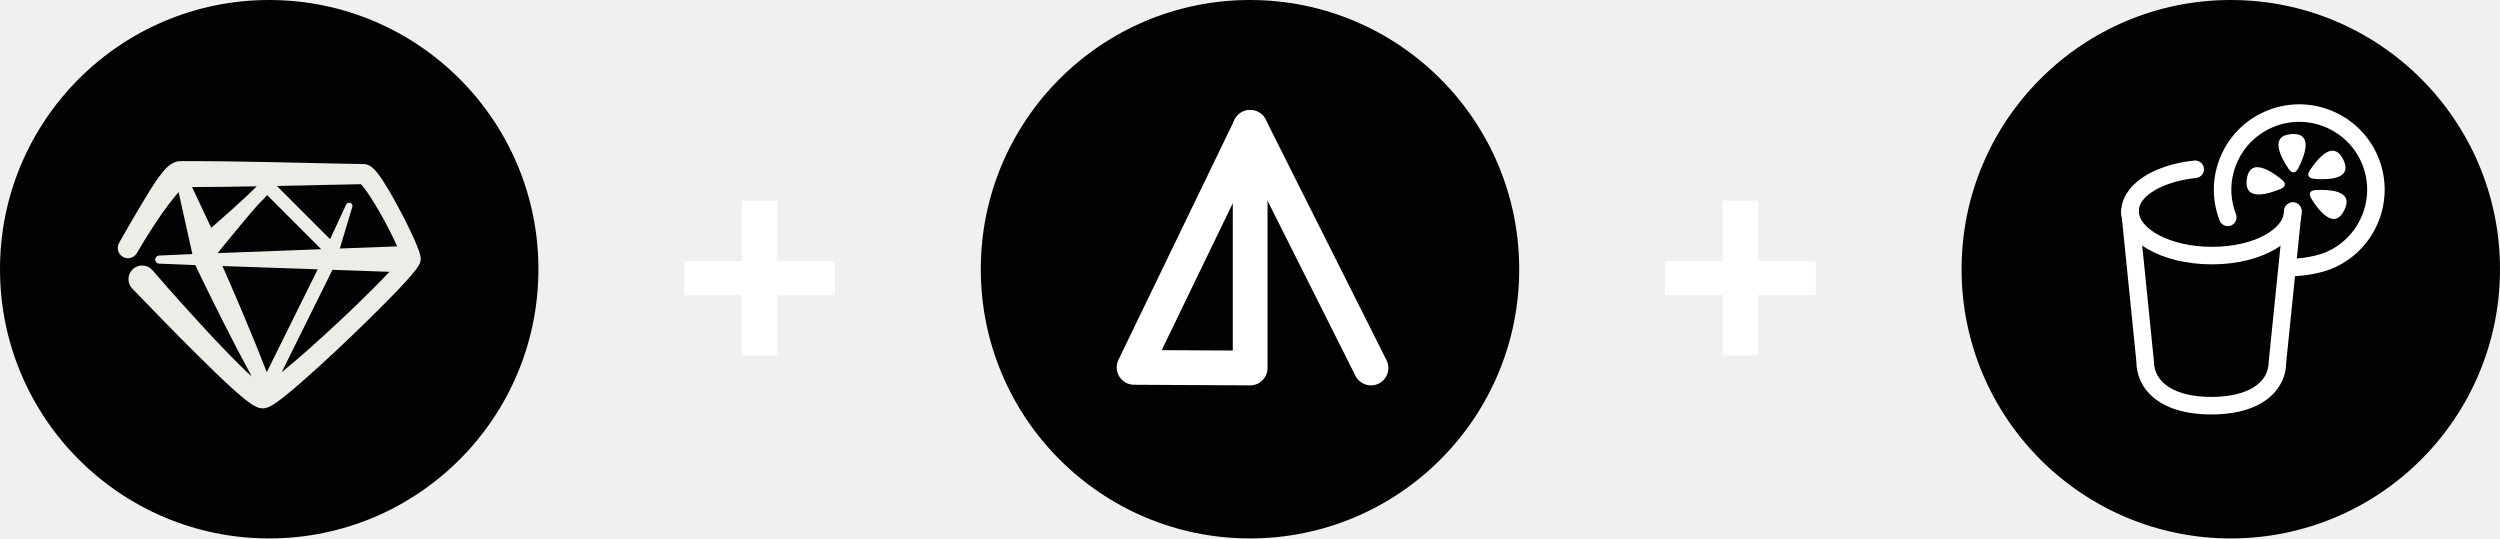
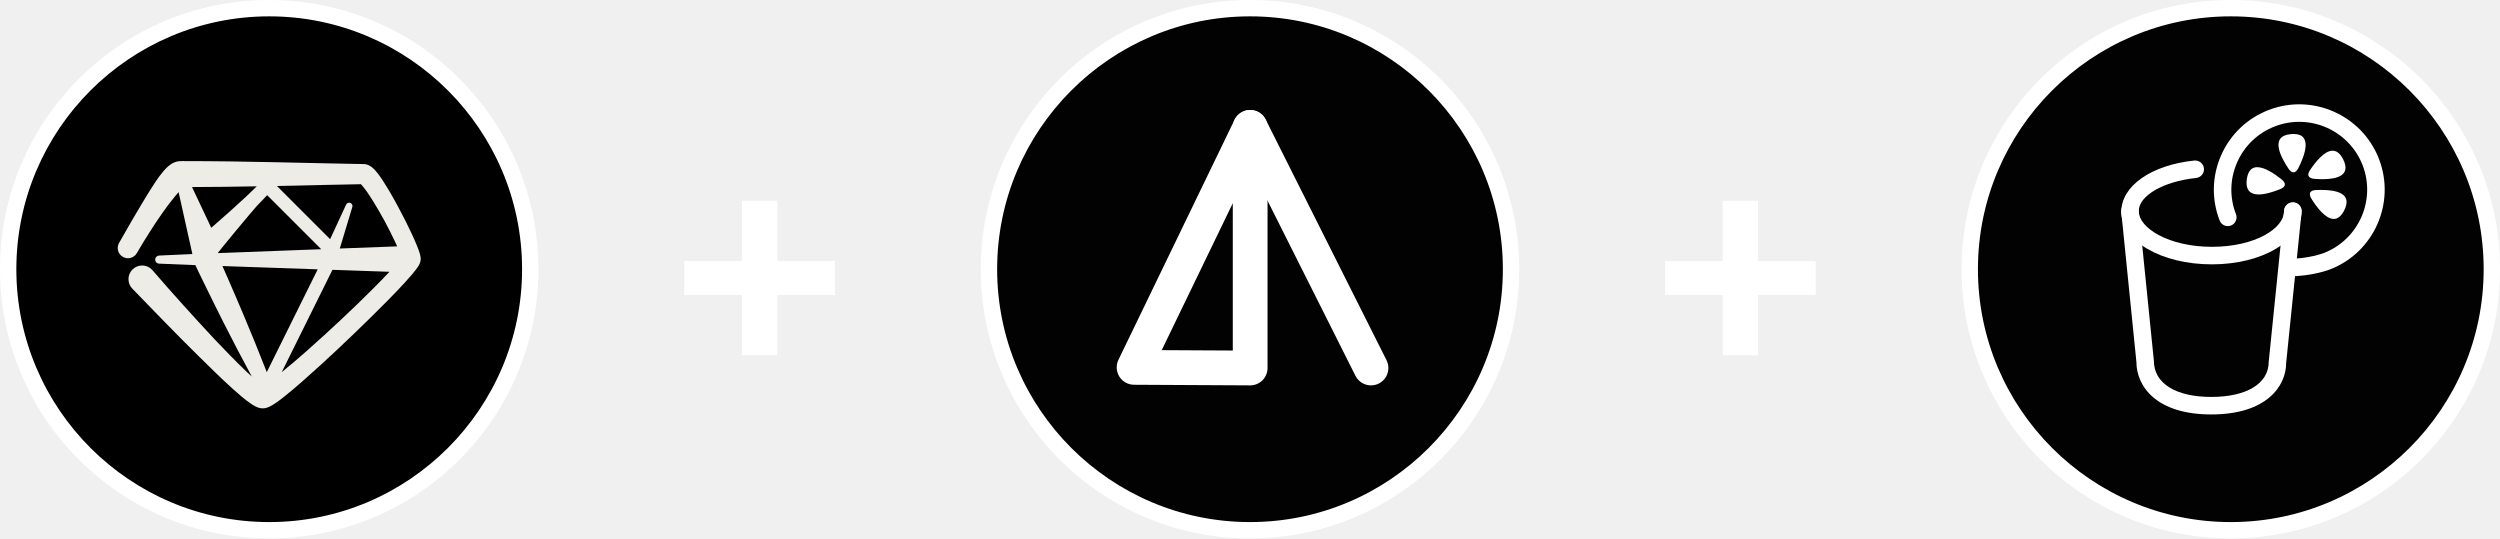
- <svg xmlns="http://www.w3.org/2000/svg" version="1.1" id="Layer_1" x="0px" y="0px" width="305.876px" height="65.876px" viewBox="0 0 305.876 65.876" enable-background="new 0 0 305.876 65.876" xml:space="preserve">
+ <svg xmlns="http://www.w3.org/2000/svg" version="1.1" id="Layer_1" x="0px" y="0px" width="305.875px" height="65.875px" viewBox="0 0 305.875 65.875" enable-background="new 0 0 305.875 65.875" xml:space="preserve">
  <g>
    <path fill="#FFFFFF" d="M90.775,36.097h-7.052V31.93h7.052v-7.372h4.327v7.372h7.052v4.167h-7.052v7.372h-4.327V36.097z" />
  </g>
  <g>
    <path fill="#FFFFFF" d="M210.775,36.097h-7.052V31.93h7.052v-7.372h4.327v7.372h7.052v4.167h-7.052v7.372h-4.327V36.097z" />
  </g>
  <g>
-     <circle fill="#020202" cx="32.938" cy="32.938" r="32.938" />
-     <path fill="#EDECE6" d="M51.468,31.593l-0.005-0.082c-0.009-0.067-0.018-0.129-0.027-0.178c-0.02-0.103-0.041-0.186-0.062-0.262   c-0.043-0.154-0.086-0.287-0.132-0.416c-0.091-0.255-0.185-0.49-0.28-0.724c-0.191-0.465-0.391-0.911-0.6-1.354   c-0.412-0.885-0.846-1.749-1.299-2.606c-0.447-0.859-0.91-1.711-1.406-2.556c-0.249-0.423-0.508-0.843-0.783-1.266   c-0.281-0.425-0.553-0.84-0.961-1.3c-0.107-0.116-0.22-0.236-0.395-0.378c-0.091-0.07-0.191-0.148-0.367-0.236   c-0.084-0.04-0.203-0.092-0.355-0.127c-0.042-0.009-0.084-0.017-0.127-0.021c-0.049-0.006-0.102-0.011-0.154-0.012l-0.069-0.002   l-0.716-0.015l-1.426-0.027l-2.857-0.058l-5.709-0.125c-3.809-0.082-7.616-0.137-11.423-0.138l-0.178,0.004H22.09l-0.104,0.005   l-0.043,0.001c-0.278,0.026-0.373,0.067-0.49,0.103c-0.43,0.16-0.591,0.307-0.764,0.433c-0.317,0.254-0.506,0.478-0.698,0.693   c-0.365,0.434-0.664,0.846-0.949,1.265c-0.56,0.839-1.062,1.673-1.563,2.505c-0.49,0.837-0.996,1.657-1.474,2.492l-1.435,2.509   c-0.343,0.601-0.136,1.364,0.463,1.709c0.6,0.344,1.367,0.138,1.712-0.463l0.002-0.006c0.464-0.808,0.963-1.617,1.467-2.41   c0.51-0.791,1.007-1.589,1.552-2.351c0.534-0.765,1.092-1.513,1.669-2.203c0.139-0.166,0.278-0.333,0.416-0.49l1.636,7.344   l0.051,0.233l-4.071,0.183c-0.258,0.011-0.47,0.217-0.478,0.478c-0.009,0.274,0.205,0.505,0.479,0.513l4.442,0.182   c0.088,0.216,0.188,0.431,0.293,0.641l1.042,2.139c0.689,1.429,1.409,2.844,2.116,4.265c1.118,2.208,2.266,4.403,3.444,6.585   c-0.192-0.177-0.384-0.348-0.575-0.529c-1.344-1.286-2.665-2.642-3.963-4.016c-1.291-1.382-2.57-2.782-3.84-4.189   c-1.272-1.405-2.531-2.833-3.762-4.266l-0.01-0.01c-0.021-0.023-0.042-0.047-0.063-0.068c-0.644-0.664-1.702-0.68-2.364-0.037   c-0.663,0.644-0.681,1.702-0.037,2.364c2.668,2.751,5.31,5.499,8.042,8.189c1.365,1.348,2.728,2.694,4.17,4.002   c0.362,0.327,0.729,0.652,1.112,0.975c0.389,0.321,0.771,0.637,1.256,0.962c0.126,0.081,0.256,0.162,0.424,0.251   c0.084,0.045,0.18,0.091,0.303,0.138c0.135,0.045,0.275,0.109,0.602,0.127c0.033,0.002,0.226-0.006,0.15-0.004l0.022-0.002   l0.105-0.012c0.042-0.005,0.083-0.013,0.125-0.022c0.115-0.026,0.181-0.049,0.244-0.072c0.128-0.047,0.216-0.089,0.302-0.13   c0.162-0.083,0.293-0.161,0.415-0.238c0.479-0.307,0.869-0.607,1.264-0.916c1.546-1.229,2.957-2.517,4.386-3.803   c1.418-1.29,2.812-2.601,4.191-3.928c1.377-1.33,2.747-2.664,4.094-4.032c0.675-0.685,1.343-1.375,2.002-2.088   c0.329-0.356,0.655-0.72,0.98-1.1c0.162-0.19,0.324-0.386,0.488-0.603c0.084-0.108,0.166-0.22,0.255-0.353   c0.044-0.068,0.091-0.144,0.143-0.237c0.025-0.047,0.054-0.104,0.085-0.174c0.015-0.032,0.033-0.088,0.049-0.132   c0.017-0.051,0.038-0.127,0.053-0.204c0.01-0.058,0.014-0.116,0.017-0.174c0.003-0.077,0-0.102,0.002-0.097L51.468,31.593z    M44.03,22.41c-0.014-0.009-0.017-0.014-0.015-0.012C44.016,22.399,44.024,22.407,44.03,22.41z M42.303,22.575l1.426-0.029   l0.432-0.009c0.234,0.242,0.5,0.592,0.746,0.941c0.258,0.366,0.504,0.753,0.748,1.146c0.486,0.786,0.952,1.597,1.401,2.416   c0.44,0.824,0.866,1.66,1.263,2.498c0.096,0.201,0.182,0.402,0.273,0.604l-7.018,0.264l1.534-5.084   c0.059-0.191-0.034-0.401-0.22-0.486c-0.203-0.097-0.447-0.006-0.542,0.198l-1.956,4.229l-6.509-6.509l5.563-0.122L42.303,22.575z    M25.846,27.867l-2.352-4.981c2.64-0.007,5.281-0.04,7.922-0.09c-0.412,0.401-0.822,0.804-1.241,1.201   c-0.655,0.606-1.314,1.21-1.98,1.807c-0.665,0.599-1.34,1.186-2.014,1.775L25.846,27.867z M31.405,25.223   c0.424-0.45,0.852-0.899,1.284-1.343l6.612,6.611l-12.66,0.478C26.62,30.933,30.795,25.879,31.405,25.223z M27.856,34.011   l-0.641-1.46l11.657,0.402l-6.231,12.576c-0.929-2.398-1.909-4.776-2.904-7.146C29.11,36.926,28.5,35.46,27.856,34.011z    M45.774,35.19c-1.333,1.336-2.693,2.655-4.077,3.947c-1.384,1.294-2.78,2.572-4.196,3.825c-0.995,0.878-2.008,1.747-3.031,2.572   l6.205-12.52l6.975,0.241C47.039,33.907,46.411,34.551,45.774,35.19z" />
+     <g>
+       <path d="M32.938,64.875C15.327,64.875,1,50.548,1,32.938C1,15.327,15.327,1,32.938,1s31.938,14.327,31.938,31.938    C64.876,50.548,50.549,64.875,32.938,64.875z" />
+       <path fill="#FFFFFF" d="M32.938,2c17.059,0,30.938,13.878,30.938,30.938c0,17.059-13.879,30.938-30.938,30.938S2,49.997,2,32.938    C2,15.878,15.879,2,32.938,2 M32.938,0C14.747,0,0,14.747,0,32.938c0,18.191,14.747,32.938,32.938,32.938    s32.938-14.746,32.938-32.938C65.876,14.747,51.129,0,32.938,0L32.938,0z" />
+     </g>
+     <path fill="#EDECE6" d="M51.468,31.593l-0.005-0.082c-0.009-0.067-0.018-0.129-0.027-0.178c-0.02-0.103-0.041-0.186-0.062-0.262   c-0.043-0.154-0.086-0.287-0.132-0.416c-0.091-0.255-0.185-0.49-0.28-0.724c-0.191-0.465-0.391-0.911-0.6-1.354   c-0.412-0.885-0.846-1.749-1.299-2.606c-0.447-0.858-0.91-1.711-1.406-2.556c-0.249-0.423-0.508-0.843-0.783-1.266   c-0.281-0.425-0.553-0.84-0.961-1.3c-0.107-0.116-0.22-0.236-0.395-0.378c-0.091-0.07-0.191-0.147-0.367-0.236   c-0.084-0.04-0.203-0.092-0.355-0.127c-0.042-0.009-0.084-0.017-0.127-0.021c-0.049-0.006-0.102-0.011-0.154-0.012l-0.069-0.002   l-0.716-0.015l-1.426-0.027l-2.857-0.058l-5.709-0.125c-3.809-0.082-7.616-0.137-11.423-0.138l-0.178,0.004H22.09l-0.104,0.005   l-0.043,0.001c-0.278,0.026-0.373,0.067-0.49,0.104c-0.43,0.16-0.591,0.307-0.764,0.433c-0.317,0.254-0.506,0.478-0.698,0.693   c-0.365,0.434-0.664,0.846-0.949,1.265c-0.56,0.839-1.062,1.673-1.563,2.505c-0.49,0.837-0.996,1.657-1.474,2.492L14.57,29.72   c-0.343,0.602-0.136,1.364,0.463,1.709c0.6,0.344,1.367,0.138,1.712-0.463l0.002-0.006c0.464-0.808,0.963-1.617,1.467-2.41   c0.51-0.791,1.007-1.589,1.552-2.351c0.534-0.765,1.092-1.513,1.669-2.203c0.139-0.166,0.278-0.333,0.416-0.49l1.636,7.344   l0.051,0.233l-4.071,0.183c-0.258,0.011-0.47,0.217-0.478,0.478c-0.009,0.274,0.205,0.505,0.479,0.513l4.442,0.182   c0.088,0.216,0.188,0.431,0.293,0.641l1.042,2.139c0.689,1.429,1.409,2.844,2.116,4.265c1.118,2.208,2.266,4.403,3.444,6.585   c-0.192-0.177-0.384-0.348-0.575-0.529c-1.344-1.285-2.665-2.642-3.963-4.016c-1.291-1.382-2.57-2.781-3.84-4.189   c-1.271-1.404-2.531-2.832-3.762-4.266l-0.01-0.01c-0.021-0.023-0.042-0.047-0.063-0.068c-0.644-0.664-1.702-0.68-2.364-0.037   c-0.663,0.644-0.681,1.703-0.037,2.364c2.668,2.751,5.31,5.499,8.042,8.188c1.365,1.349,2.728,2.695,4.17,4.002   c0.362,0.328,0.729,0.652,1.112,0.976c0.389,0.321,0.771,0.638,1.256,0.962c0.126,0.081,0.256,0.162,0.424,0.252   c0.084,0.045,0.18,0.09,0.303,0.137c0.135,0.045,0.275,0.109,0.602,0.127c0.033,0.002,0.226-0.006,0.15-0.004l0.022-0.002   l0.105-0.012c0.042-0.005,0.083-0.013,0.125-0.021c0.115-0.026,0.181-0.049,0.244-0.072c0.128-0.047,0.216-0.09,0.302-0.131   c0.162-0.082,0.293-0.16,0.415-0.237c0.479-0.308,0.869-0.606,1.264-0.916c1.546-1.229,2.957-2.517,4.386-3.804   c1.418-1.289,2.812-2.6,4.191-3.928c1.377-1.33,2.747-2.664,4.094-4.031c0.675-0.686,1.343-1.375,2.002-2.088   c0.329-0.356,0.655-0.721,0.98-1.1c0.162-0.191,0.324-0.387,0.488-0.604c0.084-0.107,0.166-0.22,0.255-0.353   c0.044-0.068,0.091-0.144,0.143-0.237c0.025-0.047,0.054-0.104,0.085-0.174c0.015-0.032,0.033-0.088,0.049-0.132   c0.017-0.051,0.038-0.127,0.053-0.204c0.01-0.058,0.014-0.116,0.017-0.174c0.003-0.077,0-0.103,0.002-0.097L51.468,31.593z    M44.03,22.41c-0.014-0.009-0.017-0.014-0.015-0.012C44.016,22.399,44.024,22.407,44.03,22.41z M42.303,22.575l1.426-0.029   l0.432-0.009c0.234,0.242,0.5,0.592,0.746,0.941c0.258,0.366,0.504,0.753,0.748,1.146c0.486,0.786,0.952,1.597,1.401,2.416   c0.44,0.824,0.866,1.66,1.263,2.498c0.096,0.201,0.182,0.402,0.273,0.604l-7.018,0.264l1.534-5.084   c0.059-0.191-0.034-0.401-0.22-0.486c-0.203-0.097-0.447-0.006-0.542,0.198l-1.956,4.229l-6.509-6.509l5.563-0.122L42.303,22.575z    M25.846,27.867l-2.352-4.981c2.64-0.007,5.281-0.04,7.922-0.09c-0.412,0.401-0.822,0.804-1.241,1.201   c-0.655,0.606-1.314,1.21-1.98,1.807c-0.665,0.599-1.34,1.187-2.014,1.775L25.846,27.867z M31.405,25.223   c0.424-0.45,0.852-0.899,1.284-1.343l6.612,6.611l-12.66,0.478C26.62,30.933,30.795,25.879,31.405,25.223z M27.856,34.01   l-0.641-1.459l11.657,0.402L32.641,45.53c-0.929-2.398-1.909-4.777-2.904-7.146C29.11,36.926,28.5,35.459,27.856,34.01z    M45.774,35.19c-1.333,1.336-2.693,2.654-4.077,3.947c-1.384,1.294-2.78,2.572-4.196,3.824c-0.995,0.879-2.008,1.748-3.031,2.572   l6.205-12.52l6.975,0.241C47.039,33.907,46.411,34.551,45.774,35.19z" />
  </g>
  <g>
    <g>
-       <circle fill="#020202" cx="152.938" cy="32.938" r="32.938" />
+       <g>
+         <path fill="#020202" d="M152.938,64.875C135.327,64.875,121,50.548,121,32.938C121,15.327,135.327,1,152.938,1     c17.61,0,31.938,14.327,31.938,31.938C184.875,50.548,170.548,64.875,152.938,64.875z" />
+         <path fill="#FFFFFF" d="M152.938,2c17.059,0,30.938,13.878,30.938,30.938c0,17.059-13.879,30.938-30.938,30.938     C135.879,63.875,122,49.997,122,32.938C122,15.878,135.879,2,152.938,2 M152.938,0C134.747,0,120,14.747,120,32.938     c0,18.191,14.747,32.938,32.938,32.938c18.191,0,32.938-14.746,32.938-32.938C185.875,14.747,171.129,0,152.938,0L152.938,0z" />
+       </g>
    </g>
    <g>
-       <path fill="#FFFFFF" d="M152.958,47.151c-0.004,0-0.008,0-0.011,0l-14.203-0.076c-0.73-0.004-1.407-0.382-1.793-1.001    c-0.386-0.619-0.427-1.393-0.11-2.05l14.203-29.364c0.432-0.892,1.421-1.368,2.389-1.146c0.966,0.221,1.651,1.081,1.651,2.072    v29.44c0,0.566-0.226,1.108-0.627,1.507C154.058,46.929,153.519,47.151,152.958,47.151z M142.136,42.841l8.696,0.047V24.863    L142.136,42.841z" />
+       <path fill="#FFFFFF" d="M152.958,47.151c-0.004,0-0.008,0-0.011,0l-14.203-0.076c-0.73-0.004-1.407-0.382-1.793-1    c-0.386-0.619-0.427-1.394-0.11-2.051l14.203-29.364c0.432-0.892,1.421-1.368,2.389-1.146c0.966,0.221,1.651,1.081,1.651,2.072    v29.44c0,0.566-0.227,1.107-0.627,1.508C154.058,46.928,153.519,47.151,152.958,47.151z M142.136,42.84l8.696,0.047V24.863    L142.136,42.84z" />
    </g>
    <g>
-       <path fill="#FFFFFF" d="M167.742,47.152c-0.778,0-1.528-0.429-1.901-1.172l-14.783-29.44c-0.527-1.049-0.104-2.327,0.946-2.854    c1.048-0.527,2.327-0.104,2.854,0.946l14.783,29.44c0.527,1.049,0.104,2.327-0.946,2.854    C168.389,47.079,168.063,47.152,167.742,47.152z" />
+       <path fill="#FFFFFF" d="M167.743,47.152c-0.779,0-1.529-0.429-1.902-1.172l-14.782-29.44c-0.527-1.049-0.104-2.327,0.946-2.854    c1.048-0.527,2.327-0.104,2.854,0.946l14.783,29.441c0.527,1.049,0.104,2.326-0.946,2.854    C168.389,47.079,168.063,47.152,167.743,47.152z" />
    </g>
  </g>
  <g>
-     <circle fill="#020202" cx="272.938" cy="32.938" r="32.938" />
+     <g>
+       <path fill="#020202" d="M272.938,64.875c-17.61,0-31.938-14.327-31.938-31.938C241,15.327,255.328,1,272.938,1    s31.938,14.327,31.938,31.938C304.875,50.548,290.548,64.875,272.938,64.875z" />
+       <path fill="#FFFFFF" d="M272.938,2c17.059,0,30.938,13.878,30.938,30.938c0,17.059-13.879,30.938-30.938,30.938    S242,49.997,242,32.938C242,15.878,255.879,2,272.938,2 M272.938,0C254.747,0,240,14.747,240,32.938    c0,18.191,14.746,32.938,32.938,32.938s32.938-14.746,32.938-32.938C305.875,14.747,291.129,0,272.938,0L272.938,0z" />
+     </g>
    <g id="Your_Icon">
-       <path fill="#FFFFFF" d="M270.634,32.343c-6.228,0-11.105-2.859-11.105-6.511c0-0.592,0.479-1.071,1.071-1.071    s1.072,0.479,1.072,1.071c0,2.065,3.682,4.366,8.962,4.366c5.279,0,8.824-2.258,8.824-4.366c0-0.592,0.48-1.071,1.071-1.071    c0.593,0,1.072,0.479,1.072,1.071C281.602,29.483,276.784,32.343,270.634,32.343z" />
-       <path fill="#FFFFFF" d="M270.553,50.707c-6.764,0-9.165-3.469-9.165-6.439l-1.851-18.328c-0.006-3.199,3.672-5.746,8.938-6.3    c0.578-0.052,1.115,0.365,1.178,0.955c0.062,0.589-0.365,1.116-0.954,1.179c-4.005,0.419-7.024,2.165-7.024,4.059l1.852,18.327    c0.006,2.758,2.695,4.404,7.026,4.404c4.332,0,7.021-1.644,7.021-4.288l1.89-18.552c0.06-0.588,0.604-1.006,1.176-0.957    c0.589,0.061,1.018,0.586,0.958,1.176l-1.885,18.441C279.716,47.243,277.316,50.707,270.553,50.707z" />
-       <path fill="#FFFFFF" d="M279.959,33.813c-0.592,0-1.072-0.479-1.072-1.071c0-0.593,0.48-1.072,1.072-1.072    c2.513,0,4.328-0.7,4.346-0.707c4.279-1.656,6.411-6.477,4.761-10.748c-1.654-4.27-6.474-6.4-10.744-4.749    c-2.07,0.799-3.704,2.357-4.602,4.387s-0.95,4.287-0.149,6.355c0.213,0.552-0.061,1.173-0.613,1.387    c-0.552,0.212-1.174-0.062-1.386-0.614c-1.006-2.603-0.939-5.442,0.188-7.995c1.13-2.553,3.187-4.514,5.789-5.52    c5.373-2.078,11.434,0.604,13.514,5.975c2.079,5.375-0.604,11.439-5.977,13.519C285.008,32.991,282.905,33.813,279.959,33.813z" />
-       <path fill="#FFFFFF" d="M280.619,16.394c-0.083,0-0.165,0.003-0.256,0.01c-2.739,0.193-1.314,2.805-0.367,4.234    c0.224,0.336,0.427,0.45,0.602,0.45c0.376,0,0.61-0.531,0.61-0.531C281.963,19.069,282.994,16.394,280.619,16.394L280.619,16.394z    " />
-       <path fill="#FFFFFF" d="M276.176,20.454c-0.627,0-1.127,0.38-1.275,1.459c-0.199,1.439,0.507,1.88,1.45,1.88    c0.842,0,1.874-0.351,2.626-0.652c1.181-0.471,0.168-1.197,0.168-1.197C278.338,21.296,277.112,20.454,276.176,20.454    L276.176,20.454z" />
-       <path fill="#FFFFFF" d="M283.989,23.238c-0.216,0-0.426,0.005-0.618,0.013c-1.272,0.056-0.56,1.078-0.56,1.078    c0.631,1.014,1.708,2.459,2.722,2.459c0.45,0,0.892-0.289,1.274-1.032C287.919,23.584,285.7,23.238,283.989,23.238L283.989,23.238    z" />
-       <path fill="#FFFFFF" d="M285.392,18.439c-1.011,0-2.092,1.382-2.749,2.353c-0.715,1.059,0.532,1.09,0.532,1.09    c0.302,0.024,0.641,0.041,0.99,0.041c1.652,0,3.524-0.395,2.534-2.4C286.316,18.739,285.863,18.439,285.392,18.439L285.392,18.439    z" />
+       <path fill="#FFFFFF" d="M270.633,32.343c-6.227,0-11.104-2.859-11.104-6.511c0-0.592,0.479-1.071,1.071-1.071    s1.072,0.479,1.072,1.071c0,2.065,3.682,4.366,8.961,4.366s8.824-2.258,8.824-4.366c0-0.592,0.48-1.071,1.072-1.071    s1.071,0.479,1.071,1.071C281.602,29.483,276.784,32.343,270.633,32.343z" />
+       <path fill="#FFFFFF" d="M270.553,50.708c-6.764,0-9.165-3.469-9.165-6.439l-1.851-18.328c-0.006-3.199,3.672-5.746,8.938-6.3    c0.578-0.052,1.115,0.365,1.178,0.955c0.062,0.589-0.365,1.116-0.953,1.179c-4.006,0.419-7.025,2.165-7.025,4.059l1.853,18.328    c0.007,2.758,2.695,4.403,7.026,4.403c4.332,0,7.021-1.644,7.021-4.288l1.889-18.552c0.061-0.588,0.604-1.006,1.177-0.957    c0.589,0.061,1.019,0.586,0.958,1.176l-1.885,18.44C279.715,47.243,277.316,50.708,270.553,50.708z" />
+       <path fill="#FFFFFF" d="M279.959,33.813c-0.592,0-1.072-0.479-1.072-1.071c0-0.593,0.48-1.072,1.072-1.072    c2.513,0,4.328-0.7,4.346-0.707c4.279-1.656,6.41-6.477,4.761-10.748c-1.653-4.27-6.474-6.4-10.743-4.749    c-2.07,0.799-3.705,2.357-4.603,4.387s-0.95,4.287-0.149,6.355c0.213,0.552-0.061,1.173-0.613,1.387    c-0.551,0.212-1.174-0.062-1.385-0.614c-1.007-2.603-0.939-5.442,0.188-7.995c1.13-2.553,3.188-4.514,5.789-5.52    c5.373-2.078,11.434,0.604,13.514,5.975c2.079,5.375-0.604,11.439-5.977,13.519C285.008,32.991,282.905,33.813,279.959,33.813z" />
+       <path fill="#FFFFFF" d="M280.62,16.394c-0.084,0-0.166,0.003-0.257,0.01c-2.739,0.193-1.313,2.805-0.366,4.233    c0.223,0.336,0.426,0.45,0.602,0.45c0.376,0,0.609-0.531,0.609-0.531C281.963,19.069,282.995,16.394,280.62,16.394L280.62,16.394z    " />
+       <path fill="#FFFFFF" d="M276.176,20.454c-0.627,0-1.127,0.38-1.275,1.459c-0.199,1.439,0.508,1.88,1.45,1.88    c0.842,0,1.874-0.351,2.626-0.652c1.182-0.471,0.168-1.197,0.168-1.197C278.338,21.296,277.112,20.454,276.176,20.454    L276.176,20.454z" />
+       <path fill="#FFFFFF" d="M283.989,23.238c-0.216,0-0.426,0.005-0.617,0.013c-1.272,0.056-0.561,1.078-0.561,1.078    c0.631,1.014,1.708,2.459,2.723,2.459c0.449,0,0.891-0.289,1.273-1.032C287.918,23.584,285.7,23.238,283.989,23.238    L283.989,23.238z" />
+       <path fill="#FFFFFF" d="M285.392,18.439c-1.011,0-2.093,1.382-2.749,2.353c-0.715,1.059,0.531,1.09,0.531,1.09    c0.303,0.024,0.642,0.041,0.99,0.041c1.652,0,3.524-0.395,2.535-2.4C286.316,18.739,285.864,18.439,285.392,18.439L285.392,18.439    z" />
    </g>
  </g>
</svg>
